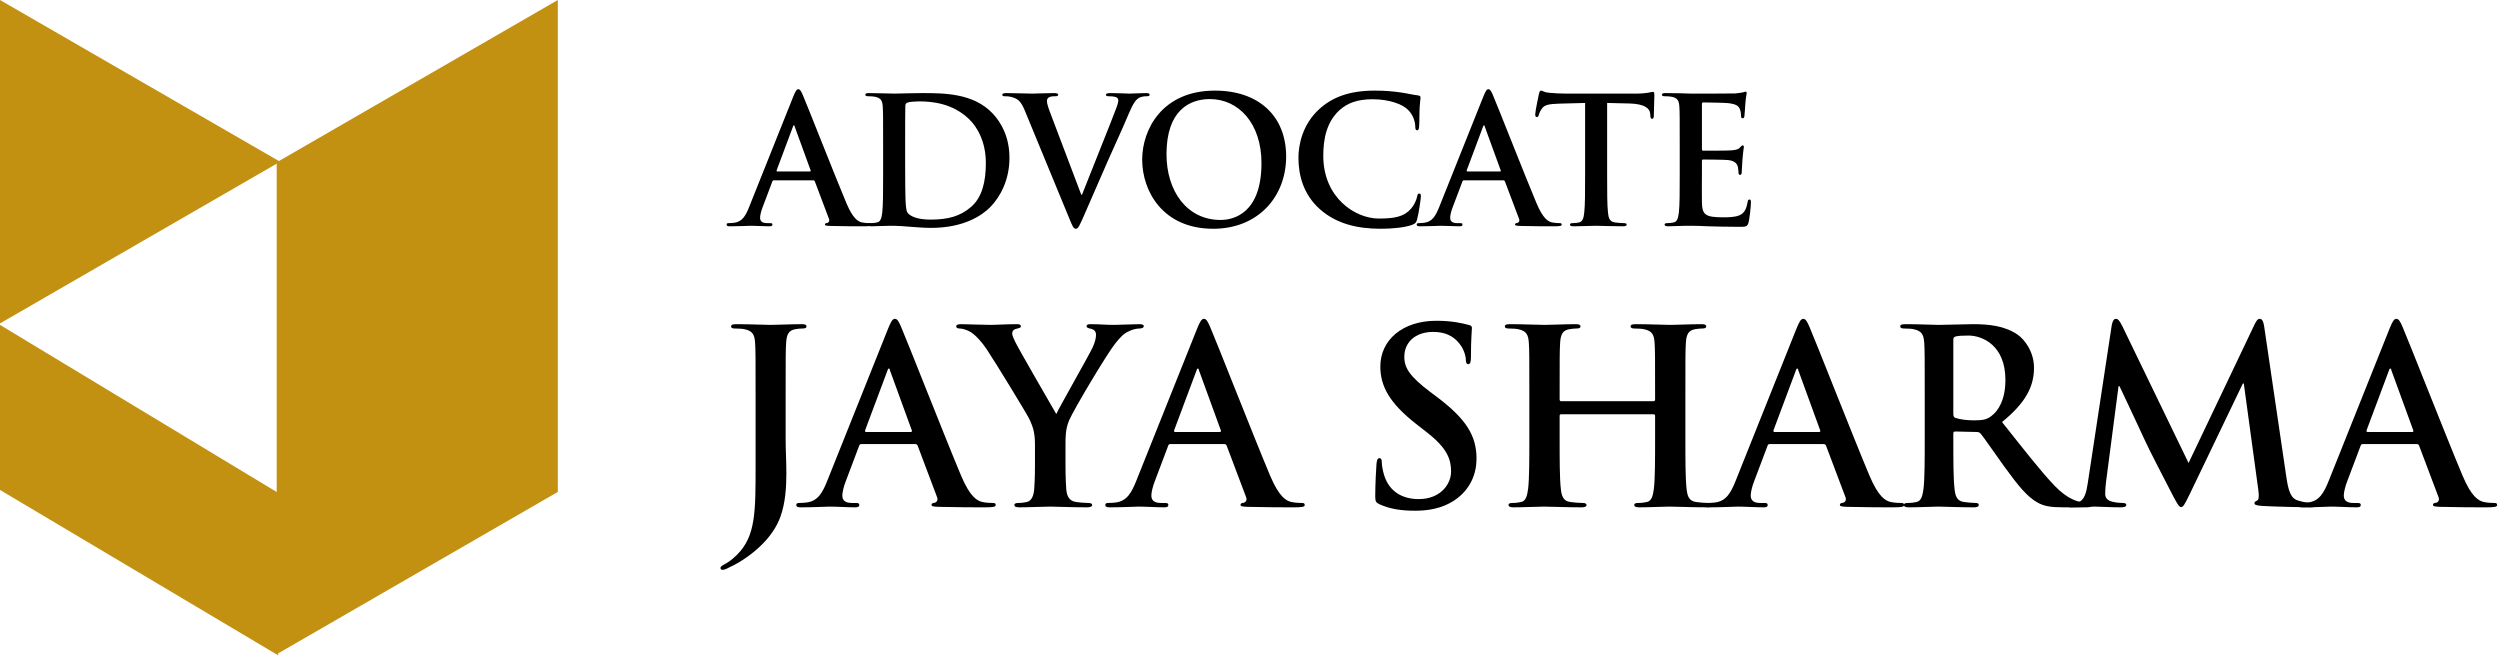
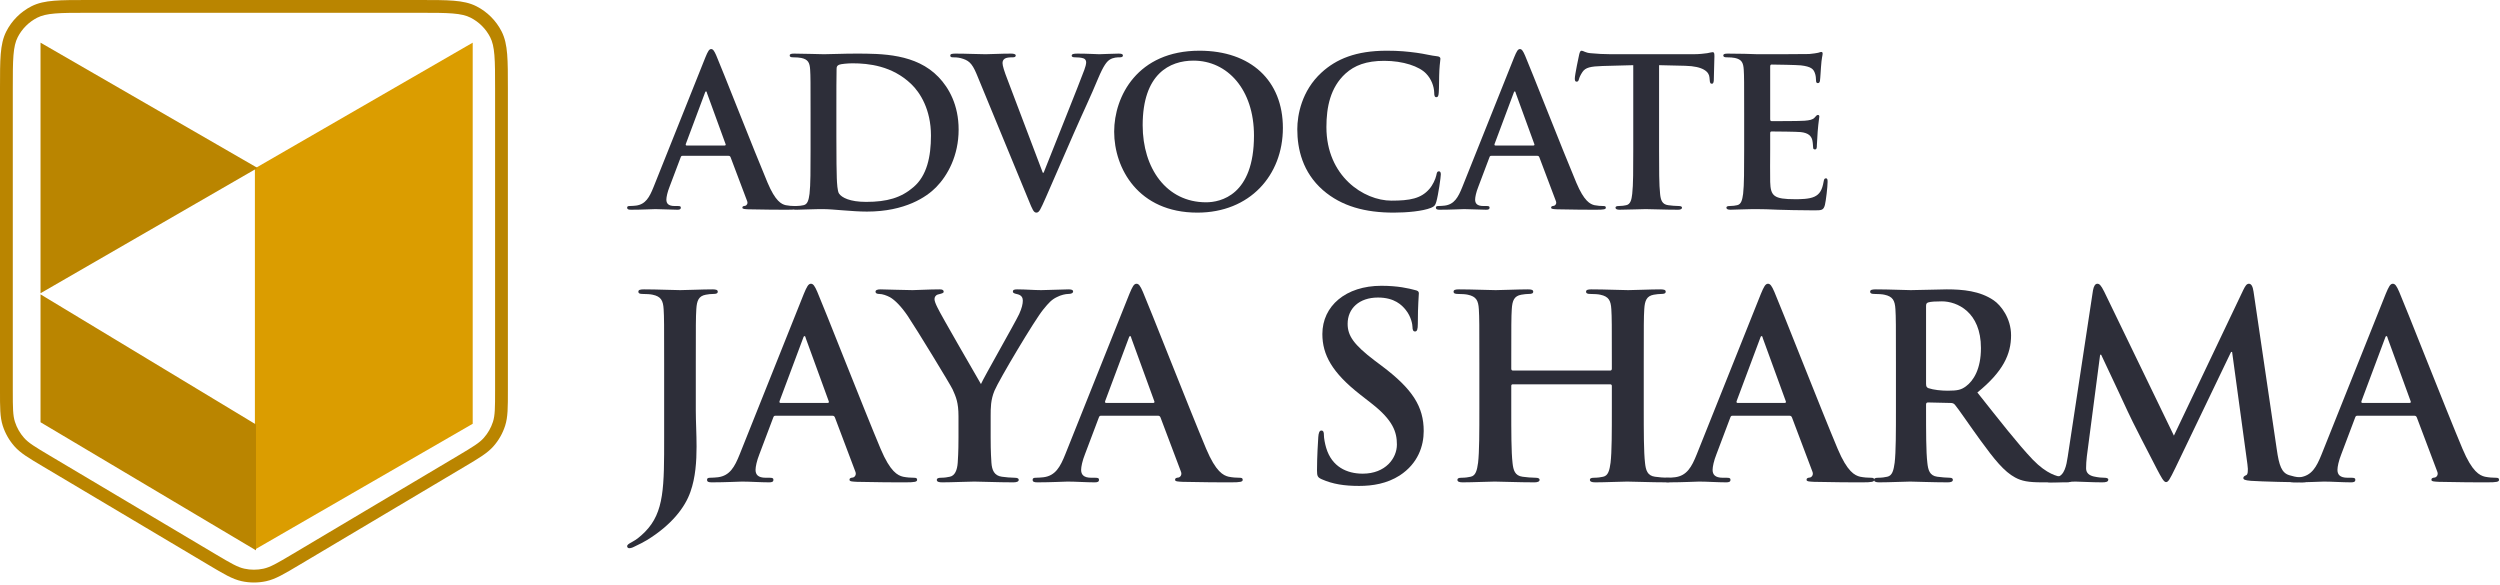
- <svg xmlns="http://www.w3.org/2000/svg" width="454" height="119" viewBox="0 0 454 119" fill="none">
-   <path d="M438.878 80.648H429.066C428.846 80.648 428.758 80.736 428.67 81L426.294 87.292C425.854 88.392 425.634 89.448 425.634 89.976C425.634 90.768 426.03 91.34 427.394 91.34H428.054C428.582 91.34 428.714 91.428 428.714 91.692C428.714 92.044 428.45 92.132 427.966 92.132C426.558 92.132 424.666 92 423.302 92C422.818 92 420.398 92.132 418.11 92.132C417.538 92.132 417.274 92.044 417.274 91.692C417.274 91.428 417.45 91.34 417.802 91.34C418.198 91.34 418.814 91.296 419.166 91.252C421.19 90.988 422.026 89.492 422.906 87.292L433.95 59.66C434.478 58.384 434.742 57.9 435.182 57.9C435.578 57.9 435.842 58.296 436.282 59.308C437.338 61.728 444.378 79.68 447.194 86.368C448.866 90.328 450.142 90.944 451.066 91.164C451.726 91.296 452.386 91.34 452.914 91.34C453.266 91.34 453.486 91.384 453.486 91.692C453.486 92.044 453.09 92.132 451.462 92.132C449.878 92.132 446.666 92.132 443.146 92.044C442.354 92 441.826 92 441.826 91.692C441.826 91.428 442.002 91.34 442.442 91.296C442.75 91.208 443.058 90.812 442.838 90.284L439.318 80.956C439.23 80.736 439.098 80.648 438.878 80.648ZM429.946 78.448H438.042C438.262 78.448 438.306 78.316 438.262 78.184L434.302 67.316C434.258 67.14 434.214 66.92 434.082 66.92C433.95 66.92 433.862 67.14 433.818 67.316L429.77 78.14C429.726 78.316 429.77 78.448 429.946 78.448Z" fill="black" />
-   <path d="M379.139 87.732L383.495 59.044C383.627 58.296 383.891 57.9 384.243 57.9C384.595 57.9 384.859 58.12 385.431 59.264L397.443 84.08L409.411 58.956C409.763 58.252 409.983 57.9 410.379 57.9C410.775 57.9 411.039 58.34 411.171 59.264L415.175 86.456C415.571 89.228 416.011 90.504 417.331 90.9C418.607 91.296 419.487 91.34 420.059 91.34C420.455 91.34 420.763 91.384 420.763 91.648C420.763 92 420.235 92.132 419.619 92.132C418.519 92.132 412.447 92 410.687 91.868C409.675 91.78 409.411 91.648 409.411 91.384C409.411 91.164 409.587 91.032 409.895 90.9C410.159 90.812 410.291 90.24 410.115 89.008L407.475 69.648H407.299L397.707 89.624C396.695 91.692 396.475 92.088 396.079 92.088C395.683 92.088 395.243 91.208 394.539 89.888C393.483 87.864 390.007 81.132 389.479 79.9C389.083 78.976 386.443 73.432 384.903 70.132H384.727L382.439 87.644C382.351 88.436 382.307 89.008 382.307 89.712C382.307 90.548 382.879 90.944 383.627 91.12C384.419 91.296 385.035 91.34 385.475 91.34C385.827 91.34 386.135 91.428 386.135 91.648C386.135 92.044 385.739 92.132 385.079 92.132C383.231 92.132 381.251 92 380.459 92C379.623 92 377.511 92.132 376.103 92.132C375.663 92.132 375.311 92.044 375.311 91.648C375.311 91.428 375.575 91.34 376.015 91.34C376.367 91.34 376.675 91.34 377.335 91.208C378.567 90.944 378.919 89.228 379.139 87.732Z" fill="black" />
-   <path d="M349.531 79.372V71.628C349.531 64.94 349.531 63.708 349.443 62.3C349.355 60.804 349.003 60.1 347.551 59.792C347.199 59.704 346.451 59.66 345.835 59.66C345.351 59.66 345.087 59.572 345.087 59.264C345.087 58.956 345.395 58.868 346.055 58.868C348.387 58.868 351.159 59 352.083 59C353.579 59 356.923 58.868 358.287 58.868C361.059 58.868 364.007 59.132 366.383 60.76C367.615 61.596 369.375 63.84 369.375 66.788C369.375 70.044 368.011 73.036 363.567 76.644C367.483 81.572 370.519 85.488 373.115 88.216C375.579 90.768 377.383 91.076 378.043 91.208C378.527 91.296 378.923 91.34 379.275 91.34C379.627 91.34 379.803 91.472 379.803 91.692C379.803 92.044 379.495 92.132 378.967 92.132H374.787C372.323 92.132 371.223 91.912 370.079 91.296C368.187 90.284 366.515 88.216 364.051 84.828C362.291 82.408 360.267 79.416 359.695 78.756C359.475 78.492 359.211 78.448 358.903 78.448L355.075 78.36C354.855 78.36 354.723 78.448 354.723 78.712V79.328C354.723 83.42 354.723 86.896 354.943 88.744C355.075 90.02 355.339 90.988 356.659 91.164C357.319 91.252 358.287 91.34 358.815 91.34C359.167 91.34 359.343 91.472 359.343 91.692C359.343 92 359.035 92.132 358.463 92.132C355.911 92.132 352.655 92 351.995 92C351.159 92 348.387 92.132 346.627 92.132C346.055 92.132 345.747 92 345.747 91.692C345.747 91.472 345.923 91.34 346.451 91.34C347.111 91.34 347.639 91.252 348.035 91.164C348.915 90.988 349.135 90.02 349.311 88.744C349.531 86.896 349.531 83.42 349.531 79.372ZM354.723 61.728V75.104C354.723 75.588 354.811 75.764 355.119 75.896C356.043 76.204 357.363 76.336 358.463 76.336C360.223 76.336 360.795 76.16 361.587 75.588C362.907 74.62 364.183 72.596 364.183 68.988C364.183 62.74 360.047 60.936 357.451 60.936C356.351 60.936 355.559 60.98 355.119 61.112C354.811 61.2 354.723 61.376 354.723 61.728Z" fill="black" />
-   <path d="M331.175 80.648H321.363C321.143 80.648 321.055 80.736 320.967 81L318.591 87.292C318.151 88.392 317.931 89.448 317.931 89.976C317.931 90.768 318.327 91.34 319.691 91.34H320.351C320.879 91.34 321.011 91.428 321.011 91.692C321.011 92.044 320.747 92.132 320.263 92.132C318.855 92.132 316.963 92 315.599 92C315.115 92 312.695 92.132 310.407 92.132C309.835 92.132 309.571 92.044 309.571 91.692C309.571 91.428 309.747 91.34 310.099 91.34C310.495 91.34 311.111 91.296 311.463 91.252C313.487 90.988 314.323 89.492 315.203 87.292L326.247 59.66C326.775 58.384 327.039 57.9 327.479 57.9C327.875 57.9 328.139 58.296 328.579 59.308C329.635 61.728 336.675 79.68 339.491 86.368C341.163 90.328 342.439 90.944 343.363 91.164C344.023 91.296 344.683 91.34 345.211 91.34C345.563 91.34 345.783 91.384 345.783 91.692C345.783 92.044 345.387 92.132 343.759 92.132C342.175 92.132 338.963 92.132 335.443 92.044C334.651 92 334.123 92 334.123 91.692C334.123 91.428 334.299 91.34 334.739 91.296C335.047 91.208 335.355 90.812 335.135 90.284L331.615 80.956C331.527 80.736 331.395 80.648 331.175 80.648ZM322.243 78.448H330.339C330.559 78.448 330.603 78.316 330.559 78.184L326.599 67.316C326.555 67.14 326.511 66.92 326.379 66.92C326.247 66.92 326.159 67.14 326.115 67.316L322.067 78.14C322.023 78.316 322.067 78.448 322.243 78.448Z" fill="black" />
-   <path d="M283.493 72.86H300.301C300.433 72.86 300.565 72.772 300.565 72.552V71.628C300.565 64.94 300.565 63.708 300.477 62.3C300.389 60.804 300.037 60.1 298.585 59.792C298.233 59.704 297.485 59.66 296.869 59.66C296.385 59.66 296.121 59.572 296.121 59.264C296.121 58.956 296.429 58.868 297.045 58.868C299.421 58.868 302.193 59 303.381 59C304.437 59 307.209 58.868 308.925 58.868C309.541 58.868 309.849 58.956 309.849 59.264C309.849 59.572 309.585 59.66 309.057 59.66C308.705 59.66 308.309 59.704 307.781 59.792C306.593 60.012 306.241 60.76 306.153 62.3C306.065 63.708 306.065 64.94 306.065 71.628V79.372C306.065 83.42 306.065 86.896 306.285 88.788C306.417 90.02 306.681 90.988 308.001 91.164C308.617 91.252 309.585 91.34 310.245 91.34C310.729 91.34 310.949 91.472 310.949 91.692C310.949 92 310.597 92.132 310.069 92.132C307.209 92.132 304.437 92 303.205 92C302.193 92 299.421 92.132 297.705 92.132C297.089 92.132 296.781 92 296.781 91.692C296.781 91.472 296.957 91.34 297.485 91.34C298.145 91.34 298.673 91.252 299.069 91.164C299.949 90.988 300.169 90.02 300.345 88.744C300.565 86.896 300.565 83.42 300.565 79.372V75.5C300.565 75.324 300.433 75.236 300.301 75.236H283.493C283.361 75.236 283.229 75.28 283.229 75.5V79.372C283.229 83.42 283.229 86.896 283.449 88.788C283.581 90.02 283.845 90.988 285.165 91.164C285.781 91.252 286.749 91.34 287.409 91.34C287.893 91.34 288.113 91.472 288.113 91.692C288.113 92 287.761 92.132 287.233 92.132C284.373 92.132 281.601 92 280.369 92C279.357 92 276.585 92.132 274.825 92.132C274.253 92.132 273.945 92 273.945 91.692C273.945 91.472 274.121 91.34 274.649 91.34C275.309 91.34 275.837 91.252 276.233 91.164C277.113 90.988 277.333 90.02 277.509 88.744C277.729 86.896 277.729 83.42 277.729 79.372V71.628C277.729 64.94 277.729 63.708 277.641 62.3C277.553 60.804 277.201 60.1 275.749 59.792C275.397 59.704 274.649 59.66 274.033 59.66C273.549 59.66 273.285 59.572 273.285 59.264C273.285 58.956 273.593 58.868 274.209 58.868C276.585 58.868 279.357 59 280.545 59C281.601 59 284.373 58.868 286.089 58.868C286.705 58.868 287.013 58.956 287.013 59.264C287.013 59.572 286.749 59.66 286.221 59.66C285.869 59.66 285.473 59.704 284.945 59.792C283.757 60.012 283.405 60.76 283.317 62.3C283.229 63.708 283.229 64.94 283.229 71.628V72.552C283.229 72.772 283.361 72.86 283.493 72.86Z" fill="black" />
-   <path d="M257.004 92.748C254.452 92.748 252.472 92.44 250.58 91.604C249.876 91.296 249.744 91.076 249.744 90.108C249.744 87.688 249.92 85.048 249.964 84.344C250.008 83.684 250.14 83.2 250.492 83.2C250.888 83.2 250.932 83.596 250.932 83.948C250.932 84.52 251.108 85.444 251.328 86.192C252.296 89.448 254.892 90.636 257.62 90.636C261.58 90.636 263.516 87.952 263.516 85.62C263.516 83.464 262.856 81.44 259.204 78.58L257.18 76.996C252.34 73.212 250.668 70.132 250.668 66.568C250.668 61.728 254.716 58.252 260.832 58.252C263.692 58.252 265.54 58.692 266.684 59C267.08 59.088 267.3 59.22 267.3 59.528C267.3 60.1 267.124 61.376 267.124 64.808C267.124 65.776 266.992 66.128 266.64 66.128C266.332 66.128 266.2 65.864 266.2 65.336C266.2 64.94 265.98 63.576 265.056 62.432C264.396 61.596 263.12 60.276 260.26 60.276C257.004 60.276 255.024 62.168 255.024 64.808C255.024 66.832 256.036 68.372 259.688 71.144L260.92 72.068C266.244 76.072 268.136 79.108 268.136 83.288C268.136 85.84 267.168 88.876 264 90.944C261.8 92.352 259.336 92.748 257.004 92.748Z" fill="black" />
-   <path d="M222.332 80.648H212.52C212.3 80.648 212.212 80.736 212.124 81L209.748 87.292C209.308 88.392 209.088 89.448 209.088 89.976C209.088 90.768 209.484 91.34 210.848 91.34H211.508C212.036 91.34 212.168 91.428 212.168 91.692C212.168 92.044 211.904 92.132 211.42 92.132C210.012 92.132 208.12 92 206.756 92C206.272 92 203.852 92.132 201.564 92.132C200.992 92.132 200.728 92.044 200.728 91.692C200.728 91.428 200.904 91.34 201.256 91.34C201.652 91.34 202.268 91.296 202.62 91.252C204.644 90.988 205.48 89.492 206.36 87.292L217.404 59.66C217.932 58.384 218.196 57.9 218.636 57.9C219.032 57.9 219.296 58.296 219.736 59.308C220.792 61.728 227.832 79.68 230.648 86.368C232.32 90.328 233.596 90.944 234.52 91.164C235.18 91.296 235.84 91.34 236.368 91.34C236.72 91.34 236.94 91.384 236.94 91.692C236.94 92.044 236.544 92.132 234.916 92.132C233.332 92.132 230.12 92.132 226.6 92.044C225.808 92 225.28 92 225.28 91.692C225.28 91.428 225.456 91.34 225.896 91.296C226.204 91.208 226.512 90.812 226.292 90.284L222.772 80.956C222.684 80.736 222.552 80.648 222.332 80.648ZM213.4 78.448H221.496C221.716 78.448 221.76 78.316 221.716 78.184L217.756 67.316C217.712 67.14 217.668 66.92 217.536 66.92C217.404 66.92 217.316 67.14 217.272 67.316L213.224 78.14C213.18 78.316 213.224 78.448 213.4 78.448Z" fill="black" />
-   <path d="M187.95 84.344V80.736C187.95 78.36 187.51 77.392 186.938 76.116C186.63 75.412 180.734 65.732 179.194 63.444C178.094 61.816 176.994 60.716 176.158 60.232C175.586 59.924 174.838 59.66 174.31 59.66C173.958 59.66 173.65 59.572 173.65 59.264C173.65 59 173.958 58.868 174.486 58.868C175.278 58.868 178.578 59 180.03 59C180.954 59 182.758 58.868 184.738 58.868C185.178 58.868 185.398 59 185.398 59.264C185.398 59.528 185.09 59.572 184.43 59.748C184.034 59.836 183.814 60.188 183.814 60.54C183.814 60.892 184.034 61.42 184.342 62.036C184.958 63.356 191.118 73.96 191.822 75.192C192.262 74.136 197.806 64.456 198.422 63.092C198.862 62.124 199.038 61.376 199.038 60.804C199.038 60.364 198.862 59.88 198.114 59.704C197.718 59.616 197.322 59.528 197.322 59.264C197.322 58.956 197.542 58.868 198.07 58.868C199.522 58.868 200.93 59 202.206 59C203.174 59 206.078 58.868 206.914 58.868C207.398 58.868 207.706 58.956 207.706 59.22C207.706 59.528 207.354 59.66 206.87 59.66C206.43 59.66 205.594 59.836 204.934 60.188C204.01 60.628 203.526 61.156 202.558 62.344C201.106 64.104 194.946 74.444 194.154 76.336C193.494 77.92 193.494 79.284 193.494 80.736V84.344C193.494 85.048 193.494 86.896 193.626 88.744C193.714 90.02 194.11 90.988 195.43 91.164C196.046 91.252 197.014 91.34 197.63 91.34C198.114 91.34 198.334 91.472 198.334 91.692C198.334 92 197.982 92.132 197.41 92.132C194.638 92.132 191.866 92 190.678 92C189.578 92 186.806 92.132 185.178 92.132C184.562 92.132 184.21 92.044 184.21 91.692C184.21 91.472 184.43 91.34 184.914 91.34C185.53 91.34 186.058 91.252 186.454 91.164C187.334 90.988 187.73 90.02 187.818 88.744C187.95 86.896 187.95 85.048 187.95 84.344Z" fill="black" />
-   <path d="M166.213 80.648H156.401C156.181 80.648 156.093 80.736 156.005 81L153.629 87.292C153.189 88.392 152.969 89.448 152.969 89.976C152.969 90.768 153.365 91.34 154.729 91.34H155.389C155.917 91.34 156.049 91.428 156.049 91.692C156.049 92.044 155.785 92.132 155.301 92.132C153.893 92.132 152.001 92 150.637 92C150.153 92 147.733 92.132 145.445 92.132C144.873 92.132 144.609 92.044 144.609 91.692C144.609 91.428 144.785 91.34 145.137 91.34C145.533 91.34 146.149 91.296 146.501 91.252C148.525 90.988 149.361 89.492 150.241 87.292L161.285 59.66C161.813 58.384 162.077 57.9 162.517 57.9C162.913 57.9 163.177 58.296 163.617 59.308C164.673 61.728 171.713 79.68 174.529 86.368C176.201 90.328 177.477 90.944 178.401 91.164C179.061 91.296 179.721 91.34 180.249 91.34C180.601 91.34 180.821 91.384 180.821 91.692C180.821 92.044 180.425 92.132 178.797 92.132C177.213 92.132 174.001 92.132 170.481 92.044C169.689 92 169.161 92 169.161 91.692C169.161 91.428 169.337 91.34 169.777 91.296C170.085 91.208 170.393 90.812 170.173 90.284L166.653 80.956C166.565 80.736 166.433 80.648 166.213 80.648ZM157.281 78.448H165.377C165.597 78.448 165.641 78.316 165.597 78.184L161.637 67.316C161.593 67.14 161.549 66.92 161.417 66.92C161.285 66.92 161.197 67.14 161.153 67.316L157.105 78.14C157.061 78.316 157.105 78.448 157.281 78.448Z" fill="black" />
-   <path d="M137.216 84.256V71.628C137.216 64.94 137.216 63.708 137.128 62.3C137.04 60.804 136.688 60.1 135.236 59.792C134.884 59.704 134.136 59.66 133.52 59.66C133.036 59.66 132.772 59.572 132.772 59.264C132.772 58.956 133.08 58.868 133.74 58.868C136.072 58.868 138.844 59 139.988 59C141.044 59 143.816 58.868 145.532 58.868C146.148 58.868 146.456 58.956 146.456 59.264C146.456 59.572 146.192 59.66 145.664 59.66C145.18 59.66 144.916 59.704 144.388 59.792C143.2 60.012 142.848 60.76 142.76 62.3C142.672 63.708 142.672 64.94 142.672 71.628V79.768C142.672 81.66 142.804 83.772 142.804 85.972C142.804 88.48 142.628 91.296 141.748 93.76C140.824 96.444 138.492 99.48 134.268 102.076C133.696 102.428 132.992 102.78 132.068 103.22C131.76 103.396 131.408 103.484 131.188 103.484C131.012 103.484 130.836 103.352 130.836 103.132C130.836 102.912 131.056 102.736 131.804 102.34C132.376 102.032 133.036 101.548 133.916 100.668C137.26 97.28 137.216 92.88 137.216 84.256Z" fill="black" />
-   <path d="M305.038 31.816V26.184C305.038 21.32 305.038 20.424 304.974 19.4C304.91 18.312 304.654 17.8 303.598 17.576C303.342 17.512 302.798 17.48 302.35 17.48C301.998 17.48 301.806 17.416 301.806 17.192C301.806 16.968 302.03 16.904 302.51 16.904C303.374 16.904 304.302 16.936 305.102 16.936C305.934 16.968 306.67 17 307.118 17C308.142 17 314.51 17 315.118 16.968C315.726 16.904 316.238 16.84 316.494 16.776C316.654 16.744 316.846 16.648 317.006 16.648C317.166 16.648 317.198 16.776 317.198 16.936C317.198 17.16 317.038 17.544 316.942 19.016C316.91 19.336 316.846 20.744 316.782 21.128C316.75 21.288 316.686 21.48 316.462 21.48C316.238 21.48 316.174 21.32 316.174 21.032C316.174 20.808 316.142 20.264 315.982 19.88C315.758 19.304 315.438 18.92 313.838 18.728C313.294 18.664 309.934 18.6 309.294 18.6C309.134 18.6 309.07 18.696 309.07 18.92V27.016C309.07 27.24 309.102 27.368 309.294 27.368C309.998 27.368 313.678 27.368 314.414 27.304C315.182 27.24 315.662 27.144 315.95 26.824C316.174 26.568 316.302 26.408 316.462 26.408C316.59 26.408 316.686 26.472 316.686 26.664C316.686 26.856 316.558 27.368 316.43 29C316.398 29.64 316.302 30.92 316.302 31.144C316.302 31.4 316.302 31.752 316.014 31.752C315.79 31.752 315.726 31.624 315.726 31.464C315.694 31.144 315.694 30.728 315.598 30.312C315.438 29.672 314.99 29.192 313.806 29.064C313.198 29 310.03 28.968 309.262 28.968C309.102 28.968 309.07 29.096 309.07 29.288V31.816C309.07 32.904 309.038 35.848 309.07 36.776C309.134 38.984 309.646 39.464 312.91 39.464C313.742 39.464 315.086 39.464 315.918 39.08C316.75 38.696 317.134 38.024 317.358 36.712C317.422 36.36 317.486 36.232 317.71 36.232C317.966 36.232 317.966 36.488 317.966 36.808C317.966 37.544 317.71 39.72 317.55 40.36C317.326 41.192 317.038 41.192 315.822 41.192C313.422 41.192 311.662 41.128 310.286 41.096C308.91 41.032 307.918 41 306.958 41C306.606 41 305.902 41 305.134 41.032C304.398 41.032 303.566 41.096 302.926 41.096C302.51 41.096 302.286 41 302.286 40.776C302.286 40.616 302.414 40.52 302.798 40.52C303.278 40.52 303.662 40.456 303.95 40.392C304.59 40.264 304.75 39.56 304.878 38.632C305.038 37.288 305.038 34.76 305.038 31.816Z" fill="black" />
-   <path d="M287.855 31.816V18.696L283.087 18.824C281.231 18.888 280.463 19.048 279.983 19.752C279.663 20.232 279.503 20.616 279.439 20.872C279.375 21.128 279.279 21.256 279.087 21.256C278.863 21.256 278.799 21.096 278.799 20.744C278.799 20.232 279.407 17.32 279.471 17.064C279.567 16.648 279.663 16.456 279.855 16.456C280.111 16.456 280.431 16.776 281.231 16.84C282.159 16.936 283.375 17 284.431 17H297.103C298.127 17 298.831 16.904 299.311 16.84C299.791 16.744 300.047 16.68 300.175 16.68C300.399 16.68 300.431 16.872 300.431 17.352C300.431 18.024 300.335 20.232 300.335 21.064C300.303 21.384 300.239 21.576 300.047 21.576C299.791 21.576 299.727 21.416 299.695 20.936L299.663 20.584C299.599 19.752 298.735 18.856 295.887 18.792L291.855 18.696V31.816C291.855 34.76 291.855 37.288 292.015 38.664C292.111 39.56 292.303 40.264 293.263 40.392C293.711 40.456 294.415 40.52 294.895 40.52C295.247 40.52 295.407 40.616 295.407 40.776C295.407 41 295.151 41.096 294.799 41.096C292.687 41.096 290.671 41 289.775 41C289.039 41 287.023 41.096 285.743 41.096C285.327 41.096 285.103 41 285.103 40.776C285.103 40.616 285.231 40.52 285.615 40.52C286.095 40.52 286.479 40.456 286.767 40.392C287.407 40.264 287.599 39.56 287.695 38.632C287.855 37.288 287.855 34.76 287.855 31.816Z" fill="black" />
-   <path d="M272.982 32.744H265.847C265.687 32.744 265.623 32.808 265.559 33L263.831 37.576C263.511 38.376 263.351 39.144 263.351 39.528C263.351 40.104 263.639 40.52 264.631 40.52H265.111C265.495 40.52 265.59 40.584 265.59 40.776C265.59 41.032 265.399 41.096 265.047 41.096C264.023 41.096 262.647 41 261.655 41C261.303 41 259.543 41.096 257.879 41.096C257.463 41.096 257.271 41.032 257.271 40.776C257.271 40.584 257.399 40.52 257.655 40.52C257.943 40.52 258.391 40.488 258.647 40.456C260.119 40.264 260.727 39.176 261.367 37.576L269.398 17.48C269.782 16.552 269.975 16.2 270.295 16.2C270.583 16.2 270.775 16.488 271.095 17.224C271.863 18.984 276.983 32.04 279.031 36.904C280.247 39.784 281.175 40.232 281.847 40.392C282.327 40.488 282.807 40.52 283.191 40.52C283.447 40.52 283.607 40.552 283.607 40.776C283.607 41.032 283.319 41.096 282.135 41.096C280.983 41.096 278.647 41.096 276.087 41.032C275.511 41 275.127 41 275.127 40.776C275.127 40.584 275.255 40.52 275.575 40.488C275.799 40.424 276.023 40.136 275.863 39.752L273.303 32.968C273.239 32.808 273.142 32.744 272.982 32.744ZM266.487 31.144H272.375C272.535 31.144 272.567 31.048 272.535 30.952L269.655 23.048C269.623 22.92 269.591 22.76 269.495 22.76C269.399 22.76 269.335 22.92 269.303 23.048L266.359 30.92C266.327 31.048 266.359 31.144 266.487 31.144Z" fill="black" />
-   <path d="M250.74 41.544C246.356 41.544 242.676 40.584 239.764 38.056C236.628 35.304 235.796 31.72 235.796 28.616C235.796 26.44 236.468 22.664 239.54 19.848C241.844 17.736 244.884 16.456 249.652 16.456C251.636 16.456 252.82 16.584 254.292 16.776C255.508 16.936 256.532 17.224 257.492 17.32C257.844 17.352 257.972 17.512 257.972 17.704C257.972 17.96 257.876 18.344 257.812 19.464C257.748 20.52 257.78 22.28 257.716 22.92C257.684 23.4 257.62 23.656 257.332 23.656C257.076 23.656 257.012 23.4 257.012 22.952C256.98 21.96 256.564 20.84 255.764 20.008C254.708 18.888 252.212 18.024 249.268 18.024C246.484 18.024 244.66 18.728 243.252 20.008C240.916 22.152 240.308 25.192 240.308 28.296C240.308 35.912 246.1 39.688 250.388 39.688C253.236 39.688 254.964 39.368 256.244 37.896C256.788 37.288 257.204 36.36 257.332 35.784C257.428 35.272 257.492 35.144 257.748 35.144C257.972 35.144 258.036 35.368 258.036 35.624C258.036 36.008 257.652 38.792 257.332 39.88C257.172 40.424 257.044 40.584 256.5 40.808C255.22 41.32 252.788 41.544 250.74 41.544Z" fill="black" />
-   <path d="M220.316 41.544C211.132 41.544 207.42 34.664 207.42 29C207.42 23.528 211.036 16.456 220.636 16.456C228.604 16.456 233.564 21.096 233.564 28.424C233.564 35.752 228.444 41.544 220.316 41.544ZM221.66 39.944C223.9 39.944 229.084 38.856 229.084 29.608C229.084 22.44 224.956 17.992 219.708 17.992C216.028 17.992 211.836 20.04 211.836 28.008C211.836 34.664 215.516 39.944 221.66 39.944Z" fill="black" />
-   <path d="M194.152 39.592L186.088 20.04C185.352 18.28 184.808 17.928 183.656 17.608C183.176 17.48 182.664 17.48 182.408 17.48C182.12 17.48 182.024 17.384 182.024 17.192C182.024 16.936 182.376 16.904 182.856 16.904C184.552 16.904 186.376 17 187.496 17C188.296 17 189.832 16.904 191.432 16.904C191.816 16.904 192.168 16.968 192.168 17.192C192.168 17.416 191.976 17.48 191.688 17.48C191.176 17.48 190.696 17.512 190.44 17.704C190.216 17.864 190.12 18.088 190.12 18.376C190.12 18.792 190.408 19.688 190.856 20.84L196.36 35.368H196.488C197.864 31.848 202.024 21.544 202.792 19.432C202.952 19.016 203.08 18.536 203.08 18.248C203.08 17.992 202.952 17.736 202.664 17.64C202.28 17.512 201.8 17.48 201.384 17.48C201.096 17.48 200.84 17.448 200.84 17.224C200.84 16.968 201.128 16.904 201.736 16.904C203.336 16.904 204.68 17 205.096 17C205.64 17 207.144 16.904 208.104 16.904C208.52 16.904 208.776 16.968 208.776 17.192C208.776 17.416 208.584 17.48 208.264 17.48C207.944 17.48 207.272 17.48 206.696 17.864C206.28 18.152 205.8 18.696 204.936 20.744C203.688 23.752 202.824 25.48 201.096 29.416C199.048 34.088 197.544 37.576 196.84 39.176C196.008 41.032 195.816 41.544 195.368 41.544C194.952 41.544 194.76 41.096 194.152 39.592Z" fill="black" />
-   <path d="M160.374 31.816V26.184C160.374 21.32 160.374 20.424 160.31 19.4C160.246 18.312 159.99 17.8 158.934 17.576C158.678 17.512 158.134 17.48 157.686 17.48C157.334 17.48 157.142 17.416 157.142 17.192C157.142 16.968 157.366 16.904 157.846 16.904C159.542 16.904 161.558 17 162.454 17C163.446 17 165.462 16.904 167.382 16.904C171.382 16.904 176.726 16.904 180.214 20.552C181.814 22.216 183.318 24.872 183.318 28.68C183.318 32.712 181.622 35.784 179.83 37.608C178.358 39.112 175.03 41.384 169.11 41.384C167.958 41.384 166.646 41.288 165.43 41.192C164.214 41.096 163.094 41 162.294 41C161.942 41 161.238 41 160.47 41.032C159.734 41.032 158.902 41.096 158.262 41.096C157.846 41.096 157.622 41 157.622 40.776C157.622 40.616 157.75 40.52 158.134 40.52C158.614 40.52 158.998 40.456 159.286 40.392C159.926 40.264 160.086 39.56 160.214 38.632C160.374 37.288 160.374 34.76 160.374 31.816ZM164.374 25.672V29.704C164.374 33.096 164.406 35.56 164.438 36.168C164.47 36.968 164.534 38.248 164.79 38.6C165.206 39.208 166.454 39.88 168.982 39.88C172.246 39.88 174.422 39.24 176.342 37.576C178.39 35.816 179.03 32.904 179.03 29.608C179.03 25.544 177.334 22.92 175.958 21.608C173.014 18.792 169.366 18.408 166.87 18.408C166.23 18.408 165.046 18.504 164.79 18.632C164.502 18.76 164.406 18.92 164.406 19.272C164.374 20.36 164.374 23.144 164.374 25.672Z" fill="black" />
-   <path d="M147.664 32.744H140.528C140.368 32.744 140.304 32.808 140.24 33L138.512 37.576C138.192 38.376 138.032 39.144 138.032 39.528C138.032 40.104 138.32 40.52 139.312 40.52H139.792C140.176 40.52 140.272 40.584 140.272 40.776C140.272 41.032 140.08 41.096 139.728 41.096C138.704 41.096 137.328 41 136.336 41C135.984 41 134.224 41.096 132.56 41.096C132.144 41.096 131.952 41.032 131.952 40.776C131.952 40.584 132.08 40.52 132.336 40.52C132.624 40.52 133.072 40.488 133.328 40.456C134.8 40.264 135.408 39.176 136.048 37.576L144.08 17.48C144.464 16.552 144.656 16.2 144.976 16.2C145.264 16.2 145.456 16.488 145.776 17.224C146.544 18.984 151.664 32.04 153.712 36.904C154.928 39.784 155.856 40.232 156.528 40.392C157.008 40.488 157.488 40.52 157.872 40.52C158.128 40.52 158.288 40.552 158.288 40.776C158.288 41.032 158 41.096 156.816 41.096C155.664 41.096 153.328 41.096 150.768 41.032C150.192 41 149.808 41 149.808 40.776C149.808 40.584 149.936 40.52 150.256 40.488C150.48 40.424 150.704 40.136 150.544 39.752L147.984 32.968C147.92 32.808 147.824 32.744 147.664 32.744ZM141.168 31.144H147.056C147.216 31.144 147.248 31.048 147.216 30.952L144.336 23.048C144.304 22.92 144.272 22.76 144.176 22.76C144.08 22.76 144.016 22.92 143.984 23.048L141.04 30.92C141.008 31.048 141.04 31.144 141.168 31.144Z" fill="black" />
-   <path d="M101.302 89.332L50.247 118.808V29.477L101.302 0V89.332Z" fill="#C39111" />
-   <path d="M50.864 29.366L0 0V58.732L50.864 29.366Z" fill="#C39111" />
-   <path d="M0 88.974V59L50.5 89.5V119L0 88.974Z" fill="#C39111" />
+ <svg xmlns="http://www.w3.org/2000/svg" width="586" height="137" viewBox="0 0 586 137" fill="none">
+   <path d="M110.802 99.332L59.747 128.808V39.477L110.802 10V99.332Z" fill="#DB9D00" />
+   <path d="M60.364 39.366L9.5 10V68.732L60.364 39.366Z" fill="#BA8500" />
+   <path d="M9.5 98.974V69L60 99.5V129L9.5 98.974Z" fill="#BA8500" />
+   <path d="M116.048 20.7C116.048 17.315 116.046 14.866 115.889 12.94C115.733 11.033 115.431 9.77 114.903 8.733C113.897 6.758 112.29 5.151 110.314 4.145C109.278 3.616 108.015 3.314 106.106 3.158C104.181 3.001 101.732 3 98.348 3H20.7C17.315 3 14.866 3.001 12.941 3.158C11.032 3.314 9.77 3.616 8.733 4.145C6.758 5.151 5.151 6.758 4.145 8.733C3.616 9.77 3.314 11.032 3.158 12.94C3.001 14.866 3 17.315 3 20.7V91.578C3 95.659 3.018 97.369 3.502 98.88C3.946 100.264 4.671 101.541 5.634 102.63C6.685 103.819 8.146 104.706 11.654 106.792L50.478 129.876C54.137 132.052 55.679 132.947 57.288 133.298C58.761 133.619 60.287 133.619 61.76 133.298C63.368 132.947 64.911 132.051 68.569 129.876L107.394 106.792C110.901 104.706 112.362 103.818 113.413 102.63C114.376 101.541 115.102 100.264 115.546 98.88C116.03 97.369 116.048 95.659 116.048 91.578V20.7ZM119.048 91.578C119.048 95.46 119.064 97.732 118.402 99.796C117.832 101.575 116.898 103.217 115.66 104.617C114.225 106.24 112.263 107.387 108.927 109.371L70.103 132.455C66.623 134.524 64.596 135.751 62.398 136.229C60.504 136.642 58.544 136.642 56.65 136.229C54.452 135.751 52.424 134.524 48.944 132.455L10.121 109.371C6.784 107.387 4.822 106.241 3.387 104.617C2.149 103.217 1.215 101.575 0.645 99.796C-0.017 97.732 4.11816e-05 95.46 4.11816e-05 91.578V20.7C4.11816e-05 17.365 -0.001 14.773 0.169 12.696C0.34 10.602 0.692 8.901 1.472 7.371C2.766 4.831 4.831 2.766 7.371 1.472C8.901 0.692 10.603 0.34 12.696 0.169C14.773 -0.001 17.365 4.60988e-08 20.7 4.60988e-08H98.348C101.683 -1.24942e-08 104.275 -0.001 106.352 0.169C108.445 0.34 110.147 0.692 111.677 1.472C114.217 2.766 116.282 4.831 117.576 7.371C118.356 8.901 118.708 10.602 118.879 12.696C119.049 14.773 119.048 17.365 119.048 20.7V91.578Z" fill="#BA8500" />
+   <path d="M565.91 97.445H552.566C552.267 97.445 552.147 97.565 552.028 97.924L548.797 106.48C548.198 107.976 547.899 109.412 547.899 110.13C547.899 111.207 548.438 111.985 550.293 111.985H551.19C551.908 111.985 552.088 112.105 552.088 112.464C552.088 112.943 551.729 113.062 551.07 113.062C549.156 113.062 546.583 112.883 544.728 112.883C544.07 112.883 540.779 113.062 537.667 113.062C536.889 113.062 536.53 112.943 536.53 112.464C536.53 112.105 536.77 111.985 537.248 111.985C537.787 111.985 538.625 111.925 539.103 111.866C541.856 111.506 542.993 109.472 544.189 106.48L559.208 68.903C559.926 67.168 560.285 66.51 560.884 66.51C561.422 66.51 561.781 67.048 562.379 68.424C563.816 71.716 573.389 96.129 577.219 105.224C579.493 110.609 581.228 111.447 582.484 111.746C583.382 111.925 584.279 111.985 584.997 111.985C585.476 111.985 585.775 112.045 585.775 112.464C585.775 112.943 585.237 113.062 583.023 113.062C580.869 113.062 576.501 113.062 571.714 112.943C570.637 112.883 569.919 112.883 569.919 112.464C569.919 112.105 570.158 111.985 570.756 111.925C571.175 111.806 571.594 111.267 571.295 110.549L566.508 97.864C566.388 97.565 566.209 97.445 565.91 97.445ZM553.763 94.453H564.773C565.072 94.453 565.132 94.274 565.072 94.094L559.687 79.315C559.627 79.075 559.567 78.776 559.388 78.776C559.208 78.776 559.088 79.075 559.029 79.315L553.524 94.034C553.464 94.274 553.524 94.453 553.763 94.453Z" fill="#2D2E39" />
+   <path d="M484.671 107.079L490.594 68.066C490.774 67.048 491.133 66.51 491.612 66.51C492.09 66.51 492.449 66.809 493.227 68.365L509.562 102.112L525.838 67.946C526.316 66.989 526.616 66.51 527.154 66.51C527.693 66.51 528.052 67.108 528.231 68.365L533.676 105.343C534.215 109.113 534.813 110.848 536.608 111.387C538.343 111.925 539.54 111.985 540.318 111.985C540.857 111.985 541.275 112.045 541.275 112.404C541.275 112.883 540.557 113.062 539.72 113.062C538.224 113.062 529.966 112.883 527.573 112.703C526.197 112.584 525.838 112.404 525.838 112.045C525.838 111.746 526.077 111.566 526.496 111.387C526.855 111.267 527.034 110.489 526.795 108.814L523.205 82.486H522.966L509.921 109.652C508.545 112.464 508.246 113.002 507.707 113.002C507.169 113.002 506.571 111.806 505.613 110.011C504.177 107.258 499.45 98.103 498.732 96.428C498.193 95.171 494.603 87.632 492.509 83.144H492.27L489.158 106.959C489.039 108.036 488.979 108.814 488.979 109.771C488.979 110.908 489.757 111.447 490.774 111.686C491.851 111.925 492.689 111.985 493.287 111.985C493.766 111.985 494.184 112.105 494.184 112.404C494.184 112.943 493.646 113.062 492.748 113.062C490.235 113.062 487.543 112.883 486.466 112.883C485.329 112.883 482.457 113.062 480.542 113.062C479.944 113.062 479.465 112.943 479.465 112.404C479.465 112.105 479.824 111.985 480.422 111.985C480.901 111.985 481.32 111.985 482.217 111.806C483.893 111.447 484.371 109.113 484.671 107.079Z" fill="#2D2E39" />
+   <path d="M444.408 95.71V85.179C444.408 76.084 444.408 74.408 444.288 72.493C444.168 70.459 443.69 69.502 441.715 69.083C441.236 68.963 440.219 68.903 439.381 68.903C438.723 68.903 438.364 68.784 438.364 68.365C438.364 67.946 438.783 67.826 439.681 67.826C442.852 67.826 446.622 68.006 447.878 68.006C449.913 68.006 454.46 67.826 456.315 67.826C460.085 67.826 464.094 68.185 467.325 70.399C469 71.536 471.394 74.588 471.394 78.597C471.394 83.025 469.539 87.093 463.495 92C468.821 98.702 472.949 104.027 476.48 107.737C479.831 111.207 482.284 111.626 483.181 111.806C483.84 111.925 484.378 111.985 484.857 111.985C485.336 111.985 485.575 112.165 485.575 112.464C485.575 112.943 485.156 113.062 484.438 113.062H478.754C475.403 113.062 473.907 112.763 472.351 111.925C469.778 110.549 467.504 107.737 464.154 103.129C461.76 99.838 459.008 95.77 458.23 94.872C457.931 94.513 457.572 94.453 457.153 94.453L451.947 94.334C451.648 94.334 451.468 94.453 451.468 94.812V95.65C451.468 101.215 451.468 105.942 451.768 108.455C451.947 110.19 452.306 111.507 454.101 111.746C454.999 111.866 456.315 111.985 457.033 111.985C457.512 111.985 457.751 112.165 457.751 112.464C457.751 112.883 457.332 113.062 456.554 113.062C453.084 113.062 448.656 112.883 447.759 112.883C446.622 112.883 442.852 113.062 440.459 113.062C439.681 113.062 439.262 112.883 439.262 112.464C439.262 112.165 439.501 111.985 440.219 111.985C441.117 111.985 441.835 111.866 442.373 111.746C443.57 111.507 443.869 110.19 444.109 108.455C444.408 105.942 444.408 101.215 444.408 95.71ZM451.468 71.716V89.906C451.468 90.564 451.588 90.803 452.007 90.983C453.263 91.402 455.058 91.581 456.554 91.581C458.948 91.581 459.726 91.342 460.803 90.564C462.598 89.248 464.333 86.495 464.333 81.588C464.333 73.092 458.709 70.638 455.178 70.638C453.682 70.638 452.605 70.698 452.007 70.878C451.588 70.998 451.468 71.237 451.468 71.716Z" fill="#2D2E39" />
+   <path d="M419.445 97.445H406.101C405.802 97.445 405.683 97.565 405.563 97.924L402.332 106.48C401.733 107.976 401.434 109.412 401.434 110.13C401.434 111.207 401.973 111.985 403.828 111.985H404.725C405.443 111.985 405.623 112.105 405.623 112.464C405.623 112.943 405.264 113.062 404.606 113.062C402.691 113.062 400.118 112.883 398.263 112.883C397.605 112.883 394.314 113.062 391.202 113.062C390.424 113.062 390.065 112.943 390.065 112.464C390.065 112.105 390.305 111.985 390.783 111.985C391.322 111.985 392.16 111.925 392.638 111.866C395.391 111.506 396.528 109.472 397.724 106.48L412.743 68.903C413.461 67.168 413.82 66.51 414.419 66.51C414.957 66.51 415.316 67.048 415.915 68.424C417.351 71.716 426.924 96.129 430.754 105.224C433.028 110.609 434.763 111.447 436.019 111.746C436.917 111.925 437.815 111.985 438.533 111.985C439.011 111.985 439.31 112.045 439.31 112.464C439.31 112.943 438.772 113.062 436.558 113.062C434.404 113.062 430.036 113.062 425.249 112.943C424.172 112.883 423.454 112.883 423.454 112.464C423.454 112.105 423.693 111.985 424.292 111.925C424.71 111.806 425.129 111.267 424.83 110.549L420.043 97.864C419.924 97.565 419.744 97.445 419.445 97.445ZM407.298 94.453H418.308C418.607 94.453 418.667 94.274 418.607 94.094L413.222 79.315C413.162 79.075 413.102 78.776 412.923 78.776C412.743 78.776 412.624 79.075 412.564 79.315L407.059 94.034C406.999 94.274 407.059 94.453 407.298 94.453Z" fill="#2D2E39" />
+   <path d="M354.6 86.854H377.457C377.637 86.854 377.816 86.734 377.816 86.435V85.179C377.816 76.084 377.816 74.408 377.696 72.493C377.577 70.459 377.098 69.502 375.123 69.083C374.645 68.963 373.628 68.903 372.79 68.903C372.132 68.903 371.773 68.784 371.773 68.365C371.773 67.946 372.192 67.826 373.029 67.826C376.26 67.826 380.03 68.006 381.646 68.006C383.082 68.006 386.851 67.826 389.185 67.826C390.023 67.826 390.441 67.946 390.441 68.365C390.441 68.784 390.082 68.903 389.364 68.903C388.886 68.903 388.347 68.963 387.629 69.083C386.014 69.382 385.535 70.399 385.415 72.493C385.296 74.408 385.296 76.084 385.296 85.179V95.71C385.296 101.215 385.296 105.942 385.595 108.515C385.774 110.19 386.133 111.507 387.928 111.746C388.766 111.866 390.082 111.985 390.98 111.985C391.638 111.985 391.937 112.165 391.937 112.464C391.937 112.883 391.459 113.062 390.741 113.062C386.851 113.062 383.082 112.883 381.406 112.883C380.03 112.883 376.26 113.062 373.927 113.062C373.089 113.062 372.67 112.883 372.67 112.464C372.67 112.165 372.91 111.985 373.628 111.985C374.525 111.985 375.243 111.866 375.782 111.746C376.978 111.507 377.278 110.19 377.517 108.455C377.816 105.942 377.816 101.215 377.816 95.71V90.444C377.816 90.205 377.637 90.085 377.457 90.085H354.6C354.42 90.085 354.241 90.145 354.241 90.444V95.71C354.241 101.215 354.241 105.942 354.54 108.515C354.719 110.19 355.078 111.507 356.873 111.746C357.711 111.866 359.028 111.985 359.925 111.985C360.583 111.985 360.883 112.165 360.883 112.464C360.883 112.883 360.404 113.062 359.686 113.062C355.796 113.062 352.027 112.883 350.351 112.883C348.975 112.883 345.205 113.062 342.812 113.062C342.034 113.062 341.615 112.883 341.615 112.464C341.615 112.165 341.855 111.985 342.573 111.985C343.47 111.985 344.188 111.866 344.727 111.746C345.924 111.507 346.223 110.19 346.462 108.455C346.761 105.942 346.761 101.215 346.761 95.71V85.179C346.761 76.084 346.761 74.408 346.642 72.493C346.522 70.459 346.043 69.502 344.069 69.083C343.59 68.963 342.573 68.903 341.735 68.903C341.077 68.903 340.718 68.784 340.718 68.365C340.718 67.946 341.137 67.826 341.974 67.826C345.205 67.826 348.975 68.006 350.591 68.006C352.027 68.006 355.796 67.826 358.13 67.826C358.968 67.826 359.387 67.946 359.387 68.365C359.387 68.784 359.028 68.903 358.31 68.903C357.831 68.903 357.292 68.963 356.574 69.083C354.959 69.382 354.48 70.399 354.36 72.493C354.241 74.408 354.241 76.084 354.241 85.179V86.435C354.241 86.734 354.42 86.854 354.6 86.854Z" fill="#2D2E39" />
+   <path d="M318.578 113.9C315.108 113.9 312.415 113.482 309.842 112.345C308.885 111.926 308.705 111.627 308.705 110.31C308.705 107.019 308.944 103.429 309.004 102.472C309.064 101.574 309.244 100.916 309.722 100.916C310.261 100.916 310.321 101.455 310.321 101.933C310.321 102.711 310.56 103.968 310.859 104.985C312.176 109.413 315.706 111.028 319.416 111.028C324.801 111.028 327.434 107.378 327.434 104.207C327.434 101.275 326.536 98.523 321.57 94.633L318.817 92.479C312.235 87.333 309.962 83.145 309.962 78.298C309.962 71.716 315.467 66.989 323.784 66.989C327.673 66.989 330.186 67.587 331.742 68.006C332.28 68.126 332.58 68.305 332.58 68.724C332.58 69.502 332.34 71.237 332.34 75.905C332.34 77.221 332.161 77.7 331.682 77.7C331.263 77.7 331.084 77.341 331.084 76.623C331.084 76.084 330.785 74.229 329.528 72.673C328.63 71.537 326.895 69.742 323.006 69.742C318.578 69.742 315.885 72.314 315.885 75.905C315.885 78.657 317.262 80.751 322.228 84.521L323.903 85.778C331.144 91.223 333.717 95.351 333.717 101.036C333.717 104.506 332.4 108.635 328.092 111.447C325.1 113.362 321.749 113.9 318.578 113.9Z" fill="#2D2E39" />
+   <path d="M271.427 97.445H258.084C257.785 97.445 257.665 97.565 257.545 97.924L254.314 106.48C253.716 107.976 253.417 109.412 253.417 110.13C253.417 111.207 253.955 111.985 255.81 111.985H256.708C257.426 111.985 257.605 112.105 257.605 112.464C257.605 112.943 257.246 113.062 256.588 113.062C254.673 113.062 252.1 112.883 250.245 112.883C249.587 112.883 246.296 113.062 243.185 113.062C242.407 113.062 242.048 112.943 242.048 112.464C242.048 112.105 242.287 111.985 242.766 111.985C243.304 111.985 244.142 111.925 244.621 111.866C247.373 111.506 248.51 109.472 249.707 106.48L264.726 68.903C265.444 67.168 265.803 66.51 266.401 66.51C266.94 66.51 267.299 67.048 267.897 68.424C269.333 71.716 278.907 96.129 282.736 105.224C285.01 110.609 286.745 111.447 288.002 111.746C288.899 111.925 289.797 111.985 290.515 111.985C290.994 111.985 291.293 112.045 291.293 112.464C291.293 112.943 290.754 113.062 288.54 113.062C286.386 113.062 282.018 113.062 277.231 112.943C276.154 112.883 275.436 112.883 275.436 112.464C275.436 112.105 275.676 111.985 276.274 111.925C276.693 111.806 277.112 111.267 276.813 110.549L272.026 97.864C271.906 97.565 271.727 97.445 271.427 97.445ZM259.281 94.453H270.29C270.59 94.453 270.649 94.274 270.59 94.094L265.204 79.315C265.145 79.075 265.085 78.776 264.905 78.776C264.726 78.776 264.606 79.075 264.546 79.315L259.041 94.034C258.981 94.274 259.041 94.453 259.281 94.453Z" fill="#2D2E39" />
+   <path d="M224.67 102.471V97.565C224.67 94.334 224.072 93.017 223.294 91.282C222.875 90.325 214.857 77.161 212.763 74.049C211.267 71.835 209.771 70.339 208.634 69.681C207.856 69.262 206.839 68.903 206.121 68.903C205.642 68.903 205.224 68.784 205.224 68.365C205.224 68.006 205.642 67.826 206.361 67.826C207.438 67.826 211.925 68.006 213.9 68.006C215.156 68.006 217.61 67.826 220.302 67.826C220.901 67.826 221.2 68.006 221.2 68.365C221.2 68.724 220.781 68.784 219.883 69.023C219.345 69.143 219.046 69.621 219.046 70.1C219.046 70.579 219.345 71.297 219.764 72.134C220.601 73.93 228.979 88.35 229.936 90.025C230.534 88.589 238.074 75.425 238.911 73.57C239.51 72.254 239.749 71.237 239.749 70.459C239.749 69.861 239.51 69.202 238.492 68.963C237.954 68.843 237.415 68.724 237.415 68.365C237.415 67.946 237.715 67.826 238.433 67.826C240.407 67.826 242.322 68.006 244.057 68.006C245.374 68.006 249.323 67.826 250.46 67.826C251.118 67.826 251.537 67.946 251.537 68.305C251.537 68.724 251.058 68.903 250.4 68.903C249.801 68.903 248.665 69.143 247.767 69.621C246.51 70.22 245.852 70.938 244.536 72.553C242.561 74.947 234.184 89.008 233.107 91.581C232.21 93.735 232.21 95.59 232.21 97.565V102.471C232.21 103.429 232.21 105.942 232.389 108.455C232.509 110.19 233.047 111.507 234.842 111.746C235.68 111.866 236.997 111.985 237.834 111.985C238.492 111.985 238.792 112.165 238.792 112.464C238.792 112.883 238.313 113.062 237.535 113.062C233.765 113.062 229.996 112.883 228.38 112.883C226.884 112.883 223.115 113.062 220.901 113.062C220.063 113.062 219.584 112.943 219.584 112.464C219.584 112.165 219.883 111.985 220.542 111.985C221.379 111.985 222.097 111.866 222.636 111.746C223.833 111.507 224.371 110.19 224.491 108.455C224.67 105.942 224.67 103.429 224.67 102.471Z" fill="#2D2E39" />
+   <path d="M195.11 97.445H181.767C181.467 97.445 181.348 97.565 181.228 97.924L177.997 106.48C177.398 107.976 177.099 109.412 177.099 110.13C177.099 111.207 177.638 111.985 179.493 111.985H180.39C181.108 111.985 181.288 112.105 181.288 112.464C181.288 112.943 180.929 113.062 180.271 113.062C178.356 113.062 175.783 112.883 173.928 112.883C173.27 112.883 169.979 113.062 166.867 113.062C166.089 113.062 165.73 112.943 165.73 112.464C165.73 112.105 165.97 111.985 166.449 111.985C166.987 111.985 167.825 111.925 168.303 111.866C171.056 111.506 172.193 109.472 173.389 106.48L188.408 68.903C189.126 67.168 189.485 66.51 190.084 66.51C190.622 66.51 190.981 67.048 191.58 68.424C193.016 71.716 202.589 96.129 206.419 105.224C208.693 110.609 210.428 111.447 211.685 111.746C212.582 111.925 213.48 111.985 214.198 111.985C214.676 111.985 214.976 112.045 214.976 112.464C214.976 112.943 214.437 113.062 212.223 113.062C210.069 113.062 205.701 113.062 200.914 112.943C199.837 112.883 199.119 112.883 199.119 112.464C199.119 112.105 199.358 111.985 199.957 111.925C200.376 111.806 200.794 111.267 200.495 110.549L195.708 97.864C195.589 97.565 195.409 97.445 195.11 97.445ZM182.963 94.453H193.973C194.272 94.453 194.332 94.274 194.272 94.094L188.887 79.315C188.827 79.075 188.767 78.776 188.588 78.776C188.408 78.776 188.289 79.075 188.229 79.315L182.724 94.034C182.664 94.274 182.724 94.453 182.963 94.453Z" fill="#2D2E39" />
+   <path d="M155.676 102.352V85.179C155.676 76.084 155.676 74.408 155.557 72.493C155.437 70.459 154.958 69.502 152.984 69.083C152.505 68.963 151.488 68.903 150.65 68.903C149.992 68.903 149.633 68.784 149.633 68.365C149.633 67.946 150.052 67.826 150.949 67.826C154.12 67.826 157.89 68.006 159.446 68.006C160.882 68.006 164.652 67.826 166.985 67.826C167.823 67.826 168.242 67.946 168.242 68.365C168.242 68.784 167.883 68.903 167.165 68.903C166.507 68.903 166.148 68.963 165.429 69.083C163.814 69.382 163.335 70.399 163.216 72.493C163.096 74.408 163.096 76.084 163.096 85.179V96.248C163.096 98.821 163.275 101.693 163.275 104.685C163.275 108.096 163.036 111.925 161.839 115.276C160.583 118.926 157.411 123.055 151.667 126.585C150.889 127.064 149.932 127.543 148.675 128.141C148.257 128.38 147.778 128.5 147.479 128.5C147.239 128.5 147 128.32 147 128.021C147 127.722 147.299 127.483 148.316 126.944C149.094 126.525 149.992 125.867 151.189 124.67C155.736 120.063 155.676 114.079 155.676 102.352Z" fill="#2D2E39" />
+   <path d="M408.831 35.123V26.603C408.831 19.245 408.831 17.89 408.734 16.341C408.637 14.695 408.25 13.921 406.652 13.582C406.265 13.485 405.442 13.437 404.764 13.437C404.232 13.437 403.941 13.34 403.941 13.001C403.941 12.662 404.28 12.565 405.006 12.565C406.313 12.565 407.717 12.614 408.927 12.614C410.186 12.662 411.299 12.71 411.977 12.71C413.526 12.71 423.159 12.71 424.079 12.662C424.998 12.565 425.773 12.468 426.16 12.372C426.402 12.323 426.693 12.178 426.935 12.178C427.177 12.178 427.225 12.372 427.225 12.614C427.225 12.953 426.983 13.533 426.838 15.76C426.79 16.244 426.693 18.374 426.596 18.955C426.548 19.197 426.451 19.487 426.112 19.487C425.773 19.487 425.676 19.245 425.676 18.81C425.676 18.471 425.628 17.648 425.386 17.067C425.047 16.196 424.563 15.615 422.142 15.324C421.32 15.228 416.237 15.131 415.269 15.131C415.027 15.131 414.93 15.276 414.93 15.615V27.862C414.93 28.201 414.978 28.394 415.269 28.394C416.334 28.394 421.9 28.394 423.014 28.297C424.176 28.201 424.902 28.055 425.337 27.571C425.676 27.184 425.87 26.942 426.112 26.942C426.305 26.942 426.451 27.039 426.451 27.329C426.451 27.62 426.257 28.394 426.063 30.863C426.015 31.831 425.87 33.767 425.87 34.106C425.87 34.494 425.87 35.026 425.434 35.026C425.095 35.026 424.998 34.833 424.998 34.59C424.95 34.106 424.95 33.477 424.805 32.848C424.563 31.88 423.885 31.154 422.094 30.96C421.174 30.863 416.382 30.815 415.22 30.815C414.978 30.815 414.93 31.008 414.93 31.299V35.123C414.93 36.769 414.881 41.222 414.93 42.626C415.027 45.966 415.801 46.692 420.739 46.692C421.997 46.692 424.03 46.692 425.289 46.111C426.548 45.53 427.128 44.514 427.467 42.529C427.564 41.997 427.661 41.803 428 41.803C428.387 41.803 428.387 42.19 428.387 42.674C428.387 43.788 428 47.08 427.758 48.048C427.419 49.306 426.983 49.306 425.144 49.306C421.513 49.306 418.851 49.209 416.769 49.161C414.688 49.064 413.187 49.016 411.735 49.016C411.202 49.016 410.137 49.016 408.976 49.064C407.862 49.064 406.604 49.161 405.636 49.161C405.006 49.161 404.668 49.016 404.668 48.677C404.668 48.435 404.861 48.29 405.442 48.29C406.168 48.29 406.749 48.193 407.185 48.096C408.153 47.902 408.395 46.837 408.588 45.434C408.831 43.401 408.831 39.576 408.831 35.123Z" fill="#2D2E39" />
+   <path d="M382.836 35.123V15.276L375.623 15.47C372.816 15.566 371.654 15.808 370.928 16.873C370.444 17.599 370.202 18.18 370.105 18.568C370.008 18.955 369.863 19.148 369.572 19.148C369.234 19.148 369.137 18.907 369.137 18.374C369.137 17.599 370.056 13.194 370.153 12.807C370.298 12.178 370.444 11.887 370.734 11.887C371.121 11.887 371.605 12.371 372.816 12.468C374.219 12.614 376.059 12.71 377.656 12.71H396.826C398.375 12.71 399.44 12.565 400.166 12.468C400.892 12.323 401.279 12.226 401.473 12.226C401.811 12.226 401.86 12.517 401.86 13.243C401.86 14.259 401.715 17.599 401.715 18.858C401.666 19.342 401.569 19.633 401.279 19.633C400.892 19.633 400.795 19.39 400.747 18.664L400.698 18.132C400.601 16.873 399.294 15.518 394.986 15.421L388.887 15.276V35.123C388.887 39.576 388.887 43.4 389.129 45.482C389.274 46.837 389.565 47.902 391.017 48.096C391.694 48.193 392.759 48.29 393.485 48.29C394.018 48.29 394.26 48.435 394.26 48.677C394.26 49.016 393.873 49.161 393.34 49.161C390.145 49.161 387.096 49.016 385.74 49.016C384.627 49.016 381.577 49.161 379.641 49.161C379.012 49.161 378.673 49.016 378.673 48.677C378.673 48.435 378.867 48.29 379.447 48.29C380.174 48.29 380.754 48.193 381.19 48.096C382.158 47.902 382.449 46.837 382.594 45.434C382.836 43.4 382.836 39.576 382.836 35.123Z" fill="#2D2E39" />
+   <path d="M360.34 36.526H349.545C349.303 36.526 349.207 36.623 349.11 36.914L346.496 43.836C346.012 45.046 345.77 46.208 345.77 46.789C345.77 47.66 346.205 48.289 347.706 48.289H348.432C349.013 48.289 349.158 48.386 349.158 48.677C349.158 49.064 348.868 49.161 348.335 49.161C346.786 49.161 344.705 49.016 343.204 49.016C342.672 49.016 340.009 49.161 337.492 49.161C336.863 49.161 336.572 49.064 336.572 48.677C336.572 48.386 336.766 48.289 337.153 48.289C337.589 48.289 338.267 48.241 338.654 48.193C340.88 47.902 341.8 46.256 342.768 43.836L354.919 13.436C355.499 12.033 355.79 11.5 356.274 11.5C356.71 11.5 357 11.936 357.484 13.049C358.646 15.711 366.391 35.462 369.489 42.819C371.329 47.176 372.732 47.854 373.749 48.096C374.475 48.241 375.201 48.289 375.782 48.289C376.169 48.289 376.411 48.338 376.411 48.677C376.411 49.064 375.976 49.161 374.185 49.161C372.442 49.161 368.908 49.161 365.036 49.064C364.164 49.016 363.583 49.016 363.583 48.677C363.583 48.386 363.777 48.289 364.261 48.241C364.6 48.144 364.939 47.709 364.697 47.128L360.824 36.865C360.727 36.623 360.582 36.526 360.34 36.526ZM350.514 34.106H359.42C359.662 34.106 359.711 33.961 359.662 33.816L355.306 21.859C355.257 21.666 355.209 21.423 355.064 21.423C354.919 21.423 354.822 21.666 354.773 21.859L350.32 33.767C350.271 33.961 350.32 34.106 350.514 34.106Z" fill="#2D2E39" />
+   <path d="M326.692 49.839C320.06 49.839 314.493 48.386 310.088 44.562C305.345 40.399 304.086 34.978 304.086 30.282C304.086 26.991 305.102 21.278 309.75 17.019C313.235 13.824 317.834 11.887 325.046 11.887C328.047 11.887 329.838 12.081 332.065 12.371C333.905 12.614 335.454 13.049 336.906 13.194C337.438 13.243 337.632 13.485 337.632 13.775C337.632 14.163 337.487 14.743 337.39 16.438C337.293 18.035 337.342 20.698 337.245 21.666C337.196 22.392 337.1 22.779 336.664 22.779C336.277 22.779 336.18 22.392 336.18 21.714C336.131 20.213 335.502 18.519 334.292 17.261C332.695 15.566 328.919 14.259 324.465 14.259C320.254 14.259 317.495 15.324 315.365 17.261C311.831 20.504 310.911 25.103 310.911 29.798C310.911 41.319 319.673 47.031 326.16 47.031C330.468 47.031 333.082 46.547 335.018 44.32C335.841 43.401 336.47 41.997 336.664 41.125C336.809 40.351 336.906 40.157 337.293 40.157C337.632 40.157 337.729 40.496 337.729 40.883C337.729 41.464 337.148 45.676 336.664 47.321C336.422 48.144 336.228 48.386 335.405 48.725C333.469 49.5 329.79 49.839 326.692 49.839Z" fill="#2D2E39" />
+   <path d="M280.669 49.839C266.776 49.839 261.161 39.431 261.161 30.863C261.161 22.585 266.631 11.887 281.153 11.887C293.207 11.887 300.71 18.907 300.71 29.992C300.71 41.077 292.965 49.839 280.669 49.839ZM282.702 47.418C286.091 47.418 293.933 45.772 293.933 31.783C293.933 20.94 287.688 14.211 279.749 14.211C274.183 14.211 267.841 17.309 267.841 29.362C267.841 39.431 273.408 47.418 282.702 47.418Z" fill="#2D2E39" />
+   <path d="M241.091 46.886L228.893 17.309C227.779 14.647 226.957 14.114 225.214 13.63C224.488 13.437 223.713 13.437 223.326 13.437C222.89 13.437 222.745 13.291 222.745 13.001C222.745 12.614 223.278 12.565 224.004 12.565C226.569 12.565 229.328 12.71 231.023 12.71C232.233 12.71 234.556 12.565 236.977 12.565C237.558 12.565 238.09 12.662 238.09 13.001C238.09 13.34 237.8 13.437 237.364 13.437C236.59 13.437 235.863 13.485 235.476 13.775C235.137 14.017 234.992 14.356 234.992 14.792C234.992 15.421 235.428 16.777 236.105 18.519L244.431 40.496H244.625C246.707 35.171 253 19.584 254.161 16.389C254.403 15.76 254.597 15.034 254.597 14.598C254.597 14.211 254.403 13.824 253.968 13.678C253.387 13.485 252.661 13.437 252.031 13.437C251.596 13.437 251.208 13.388 251.208 13.049C251.208 12.662 251.644 12.565 252.564 12.565C254.984 12.565 257.017 12.71 257.647 12.71C258.47 12.71 260.745 12.565 262.197 12.565C262.826 12.565 263.213 12.662 263.213 13.001C263.213 13.34 262.923 13.437 262.439 13.437C261.955 13.437 260.938 13.437 260.067 14.017C259.438 14.453 258.712 15.276 257.405 18.374C255.517 22.924 254.21 25.538 251.596 31.492C248.498 38.56 246.223 43.836 245.158 46.257C243.899 49.064 243.609 49.839 242.931 49.839C242.302 49.839 242.011 49.161 241.091 46.886Z" fill="#2D2E39" />
+   <path d="M189.996 35.123V26.603C189.996 19.245 189.996 17.89 189.899 16.341C189.802 14.695 189.415 13.921 187.817 13.582C187.43 13.485 186.607 13.437 185.929 13.437C185.397 13.437 185.106 13.34 185.106 13.001C185.106 12.662 185.445 12.565 186.171 12.565C188.737 12.565 191.787 12.71 193.142 12.71C194.643 12.71 197.692 12.565 200.597 12.565C206.648 12.565 214.732 12.565 220.008 18.084C222.428 20.601 224.703 24.619 224.703 30.379C224.703 36.478 222.138 41.125 219.427 43.885C217.2 46.16 212.166 49.597 203.211 49.597C201.468 49.597 199.483 49.451 197.644 49.306C195.804 49.161 194.11 49.016 192.9 49.016C192.368 49.016 191.303 49.016 190.141 49.064C189.027 49.064 187.769 49.161 186.801 49.161C186.171 49.161 185.833 49.016 185.833 48.677C185.833 48.435 186.026 48.29 186.607 48.29C187.333 48.29 187.914 48.193 188.35 48.096C189.318 47.902 189.56 46.837 189.754 45.434C189.996 43.401 189.996 39.576 189.996 35.123ZM196.046 25.829V31.928C196.046 37.059 196.095 40.786 196.143 41.706C196.192 42.916 196.288 44.853 196.676 45.385C197.305 46.305 199.193 47.322 203.017 47.322C207.955 47.322 211.246 46.353 214.151 43.836C217.249 41.174 218.217 36.769 218.217 31.783C218.217 25.635 215.651 21.666 213.57 19.681C209.116 15.421 203.598 14.84 199.822 14.84C198.854 14.84 197.063 14.986 196.676 15.179C196.24 15.373 196.095 15.615 196.095 16.147C196.046 17.793 196.046 22.005 196.046 25.829Z" fill="#2D2E39" />
+   <path d="M170.768 36.526H159.973C159.731 36.526 159.634 36.623 159.537 36.914L156.923 43.836C156.439 45.046 156.197 46.208 156.197 46.789C156.197 47.66 156.633 48.289 158.134 48.289H158.86C159.441 48.289 159.586 48.386 159.586 48.677C159.586 49.064 159.295 49.161 158.763 49.161C157.214 49.161 155.132 49.016 153.632 49.016C153.099 49.016 150.437 49.161 147.92 49.161C147.29 49.161 147 49.064 147 48.677C147 48.386 147.194 48.289 147.581 48.289C148.017 48.289 148.694 48.241 149.082 48.193C151.308 47.902 152.228 46.256 153.196 43.836L165.346 13.436C165.927 12.033 166.218 11.5 166.702 11.5C167.137 11.5 167.428 11.936 167.912 13.049C169.074 15.711 176.819 35.462 179.917 42.819C181.756 47.176 183.16 47.854 184.177 48.096C184.903 48.241 185.629 48.289 186.21 48.289C186.597 48.289 186.839 48.338 186.839 48.677C186.839 49.064 186.403 49.161 184.612 49.161C182.87 49.161 179.336 49.161 175.463 49.064C174.592 49.016 174.011 49.016 174.011 48.677C174.011 48.386 174.205 48.289 174.689 48.241C175.028 48.144 175.367 47.709 175.125 47.128L171.252 36.865C171.155 36.623 171.01 36.526 170.768 36.526ZM160.941 34.106H169.848C170.09 34.106 170.139 33.961 170.09 33.816L165.734 21.859C165.685 21.666 165.637 21.423 165.491 21.423C165.346 21.423 165.249 21.666 165.201 21.859L160.748 33.767C160.699 33.961 160.748 34.106 160.941 34.106Z" fill="#2D2E39" />
</svg>
